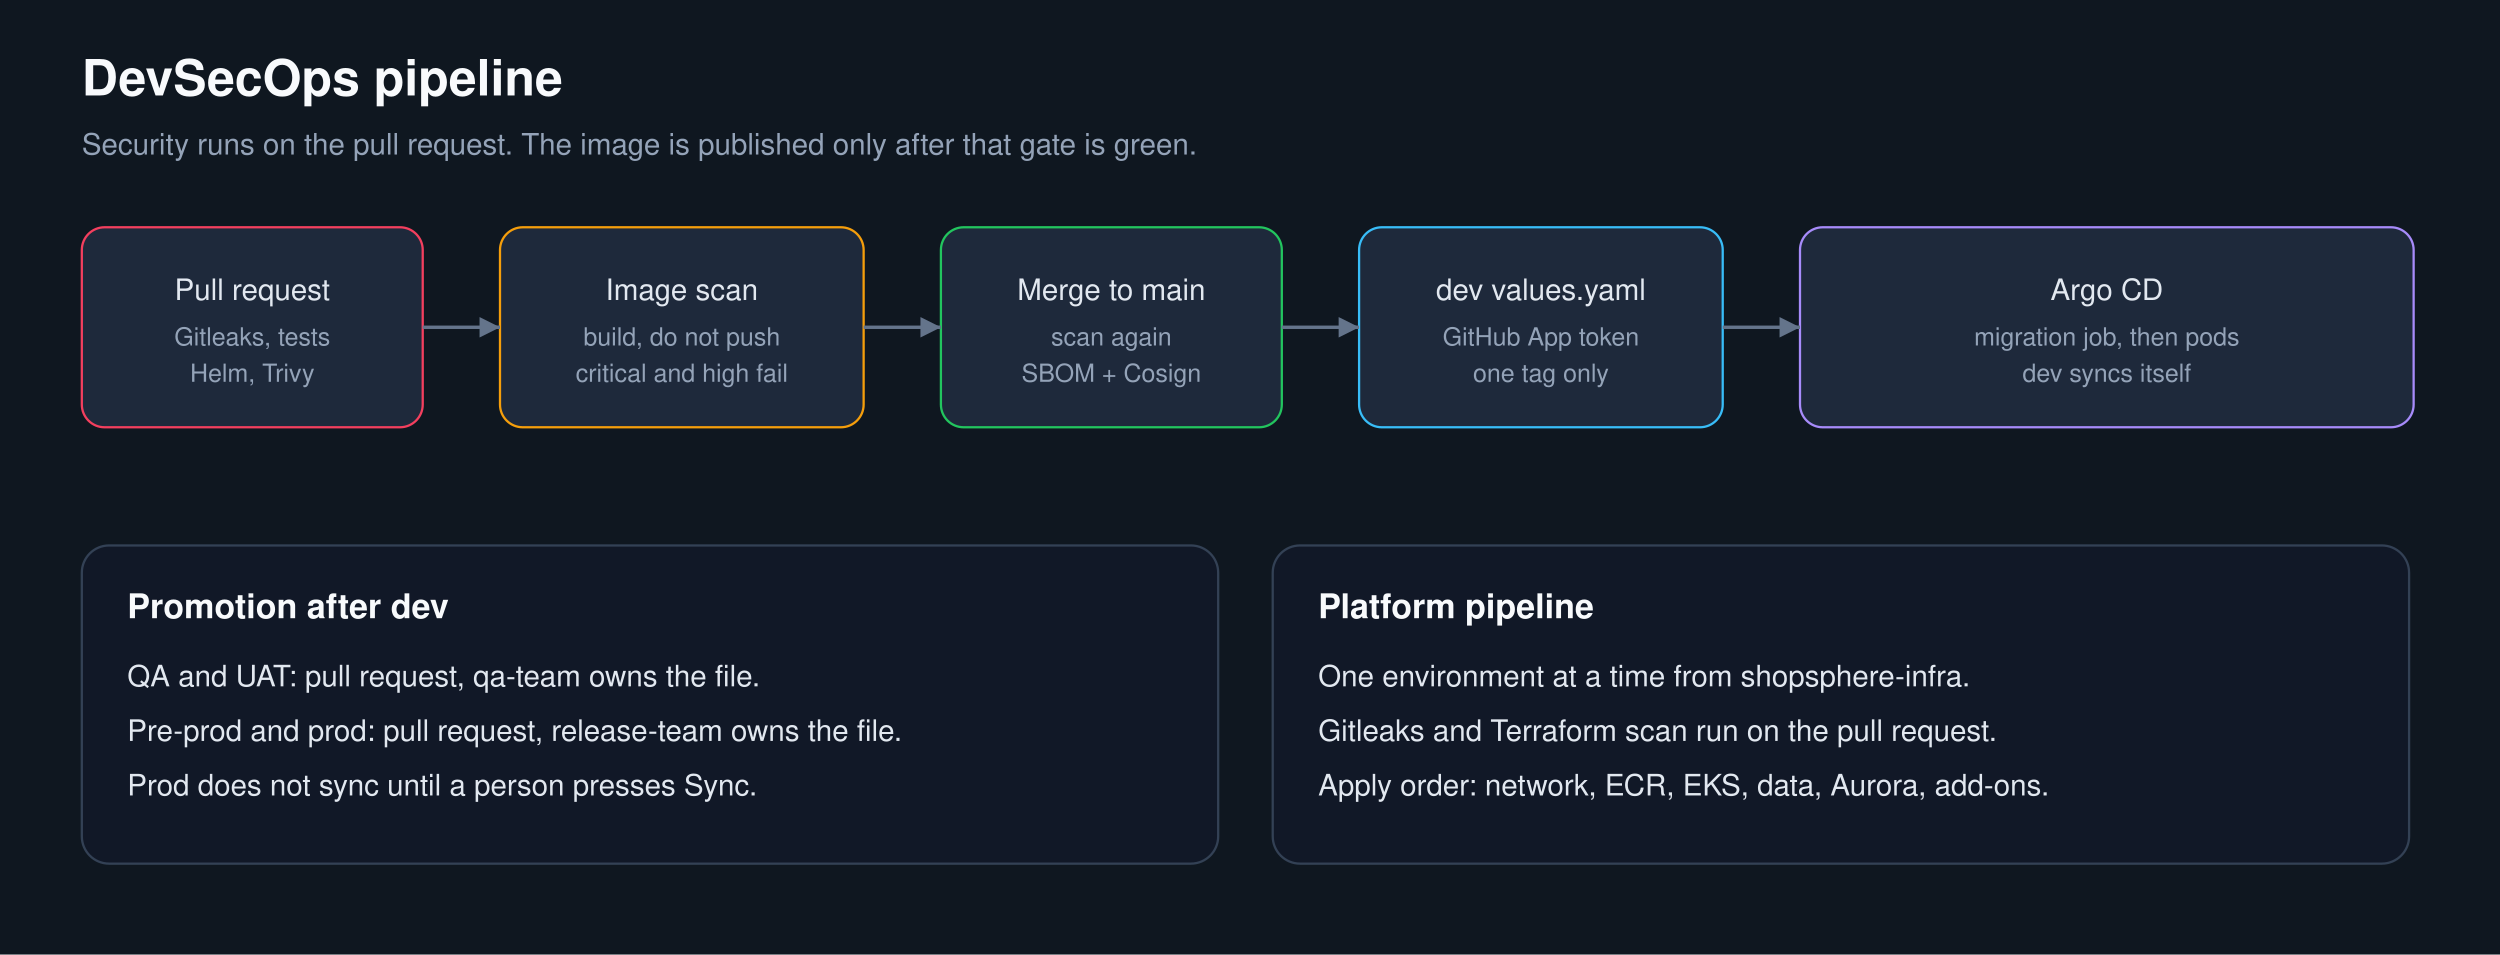
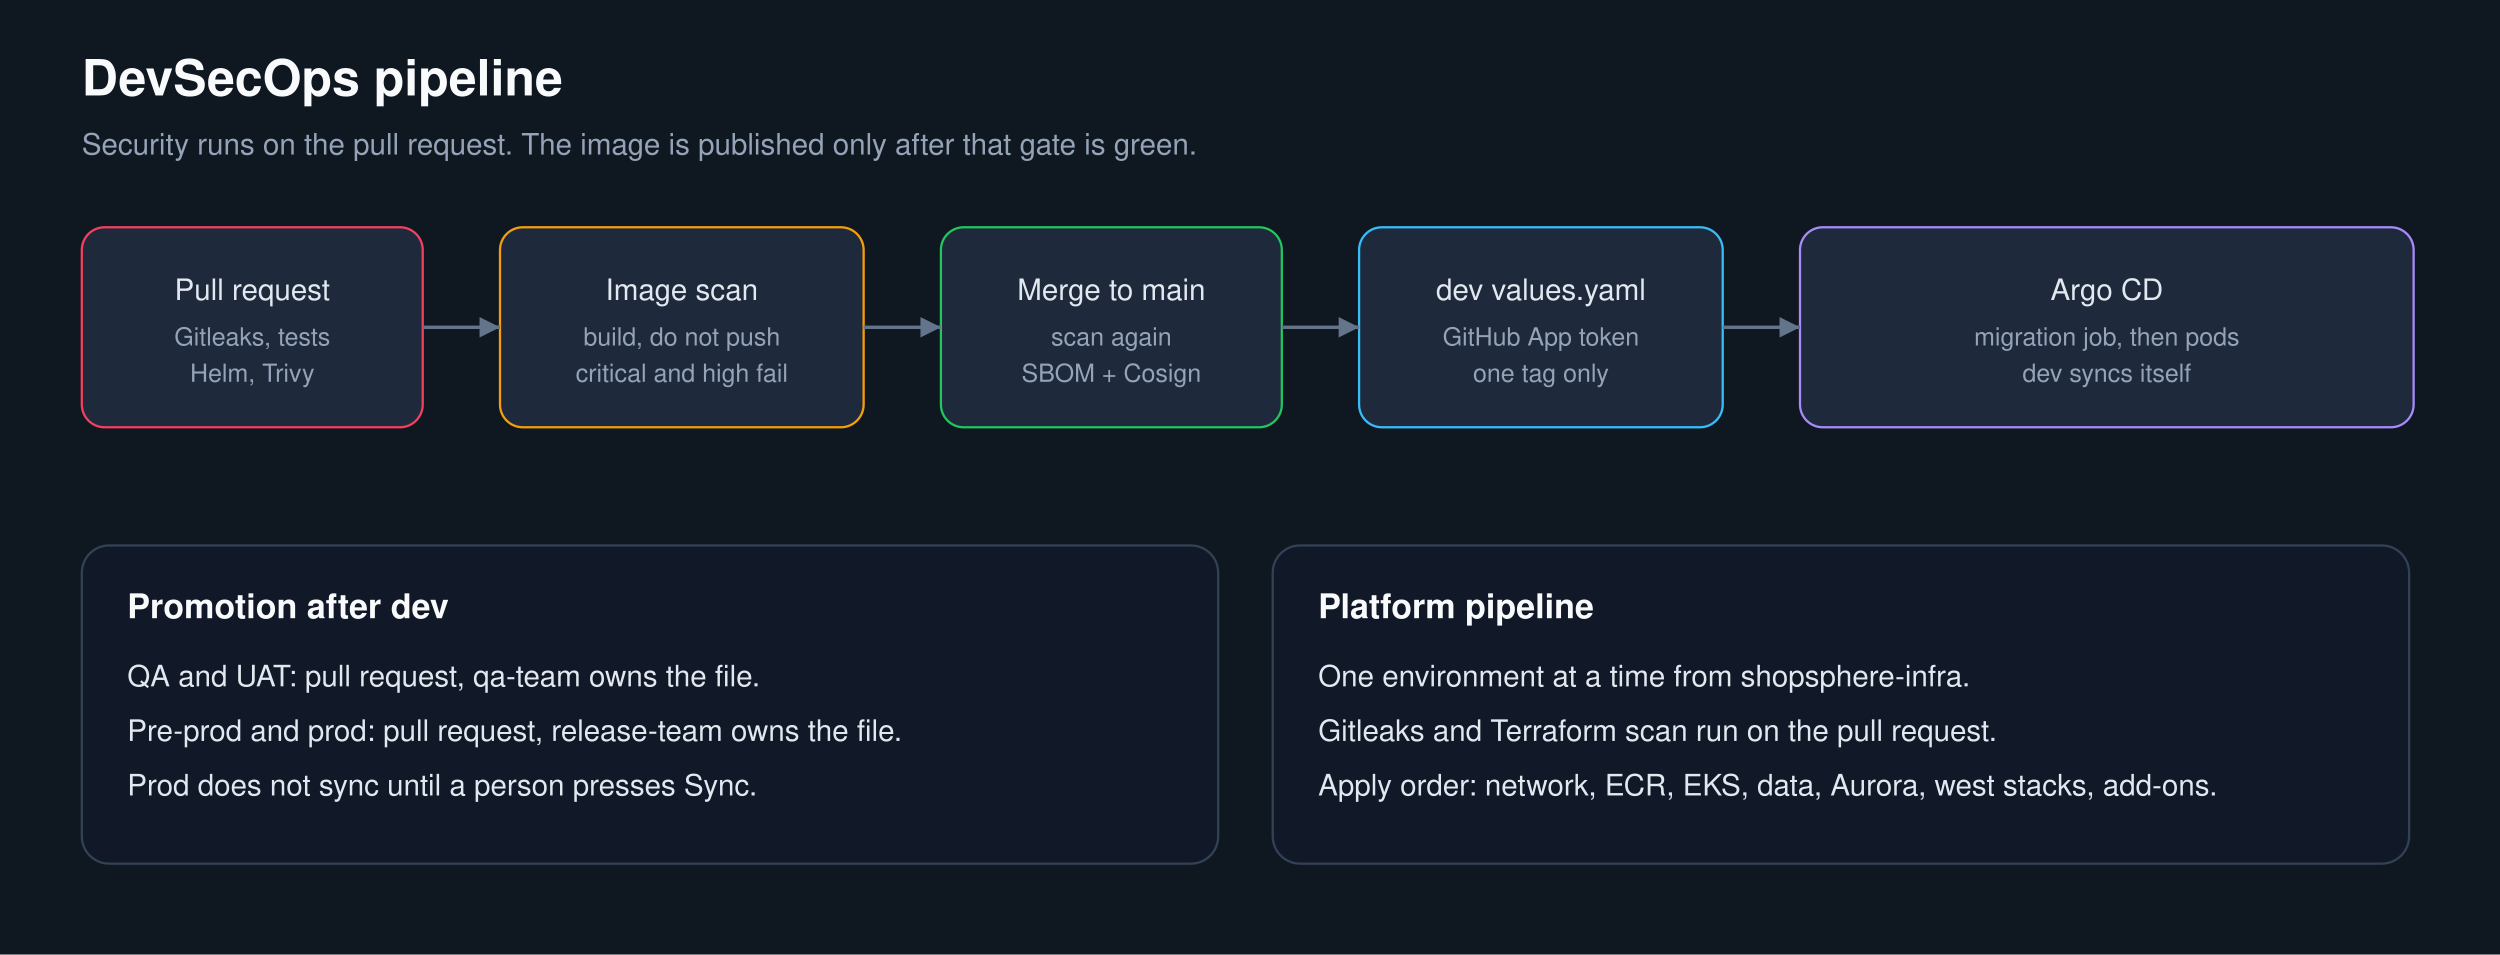
<svg xmlns="http://www.w3.org/2000/svg" width="1100" height="420" viewBox="0 0 1100 420" role="img" aria-label="DevSecOps pipeline">
  <rect width="1100" height="420" fill="#0f1720" />
  <text x="36" y="42" fill="#f8fafc" font-family="Segoe UI, Helvetica, Arial, sans-serif" font-size="22" font-weight="700">DevSecOps pipeline</text>
  <text x="36" y="68" fill="#94a3b8" font-family="Segoe UI, Helvetica, Arial, sans-serif" font-size="13">Security runs on the pull request. The image is published only after that gate is green.</text>
  <g font-family="Segoe UI, Helvetica, Arial, sans-serif" font-size="13" fill="#e2e8f0">
    <rect x="36" y="100" width="150" height="88" rx="10" fill="#1e293b" stroke="#f43f5e" />
    <text x="111" y="132" text-anchor="middle">Pull request</text>
    <text x="111" y="152" text-anchor="middle" fill="#94a3b8" font-size="11">Gitleaks, tests</text>
    <text x="111" y="168" text-anchor="middle" fill="#94a3b8" font-size="11">Helm, Trivy</text>
    <rect x="220" y="100" width="160" height="88" rx="10" fill="#1e293b" stroke="#f59e0b" />
    <text x="300" y="132" text-anchor="middle">Image scan</text>
    <text x="300" y="152" text-anchor="middle" fill="#94a3b8" font-size="11">build, do not push</text>
    <text x="300" y="168" text-anchor="middle" fill="#94a3b8" font-size="11">critical and high fail</text>
    <rect x="414" y="100" width="150" height="88" rx="10" fill="#1e293b" stroke="#22c55e" />
    <text x="489" y="132" text-anchor="middle">Merge to main</text>
    <text x="489" y="152" text-anchor="middle" fill="#94a3b8" font-size="11">scan again</text>
    <text x="489" y="168" text-anchor="middle" fill="#94a3b8" font-size="11">SBOM + Cosign</text>
    <rect x="598" y="100" width="160" height="88" rx="10" fill="#1e293b" stroke="#38bdf8" />
    <text x="678" y="132" text-anchor="middle">dev values.yaml</text>
    <text x="678" y="152" text-anchor="middle" fill="#94a3b8" font-size="11">GitHub App token</text>
    <text x="678" y="168" text-anchor="middle" fill="#94a3b8" font-size="11">one tag only</text>
    <rect x="792" y="100" width="270" height="88" rx="10" fill="#1e293b" stroke="#a78bfa" />
    <text x="927" y="132" text-anchor="middle">Argo CD</text>
    <text x="927" y="152" text-anchor="middle" fill="#94a3b8" font-size="11">migration job, then pods</text>
    <text x="927" y="168" text-anchor="middle" fill="#94a3b8" font-size="11">dev syncs itself</text>
    <rect x="36" y="240" width="500" height="140" rx="12" fill="#111827" stroke="#334155" />
    <text x="56" y="272" fill="#f8fafc" font-size="15" font-weight="700">Promotion after dev</text>
    <text x="56" y="302" fill="#e2e8f0" font-size="13">QA and UAT: pull request, qa-team owns the file.</text>
    <text x="56" y="326" fill="#e2e8f0" font-size="13">Pre-prod and prod: pull request, release-team owns the file.</text>
    <text x="56" y="350" fill="#e2e8f0" font-size="13">Prod does not sync until a person presses Sync.</text>
    <rect x="560" y="240" width="500" height="140" rx="12" fill="#111827" stroke="#334155" />
    <text x="580" y="272" fill="#f8fafc" font-size="15" font-weight="700">Platform pipeline</text>
    <text x="580" y="302" fill="#e2e8f0" font-size="13">One environment at a time from shopsphere-infra.</text>
    <text x="580" y="326" fill="#e2e8f0" font-size="13">Gitleaks and Terraform scan run on the pull request.</text>
-     <text x="580" y="350" fill="#e2e8f0" font-size="13">Apply order: network, ECR, EKS, data, Aurora, add-ons.</text>
+     <text x="580" y="350" fill="#e2e8f0" font-size="13">Apply order: network, ECR, EKS, data, Aurora, west stacks, add-ons.</text>
  </g>
  <g stroke="#64748b" fill="none" stroke-width="1.5">
    <path d="M186 144 H220" marker-end="url(#b)" />
    <path d="M380 144 H414" marker-end="url(#b)" />
    <path d="M564 144 H598" marker-end="url(#b)" />
    <path d="M758 144 H792" marker-end="url(#b)" />
  </g>
  <defs>
    <marker id="b" markerWidth="8" markerHeight="8" refX="6" refY="3" orient="auto">
      <path d="M0 0 L6 3 L0 6 Z" fill="#64748b" />
    </marker>
  </defs>
</svg>
